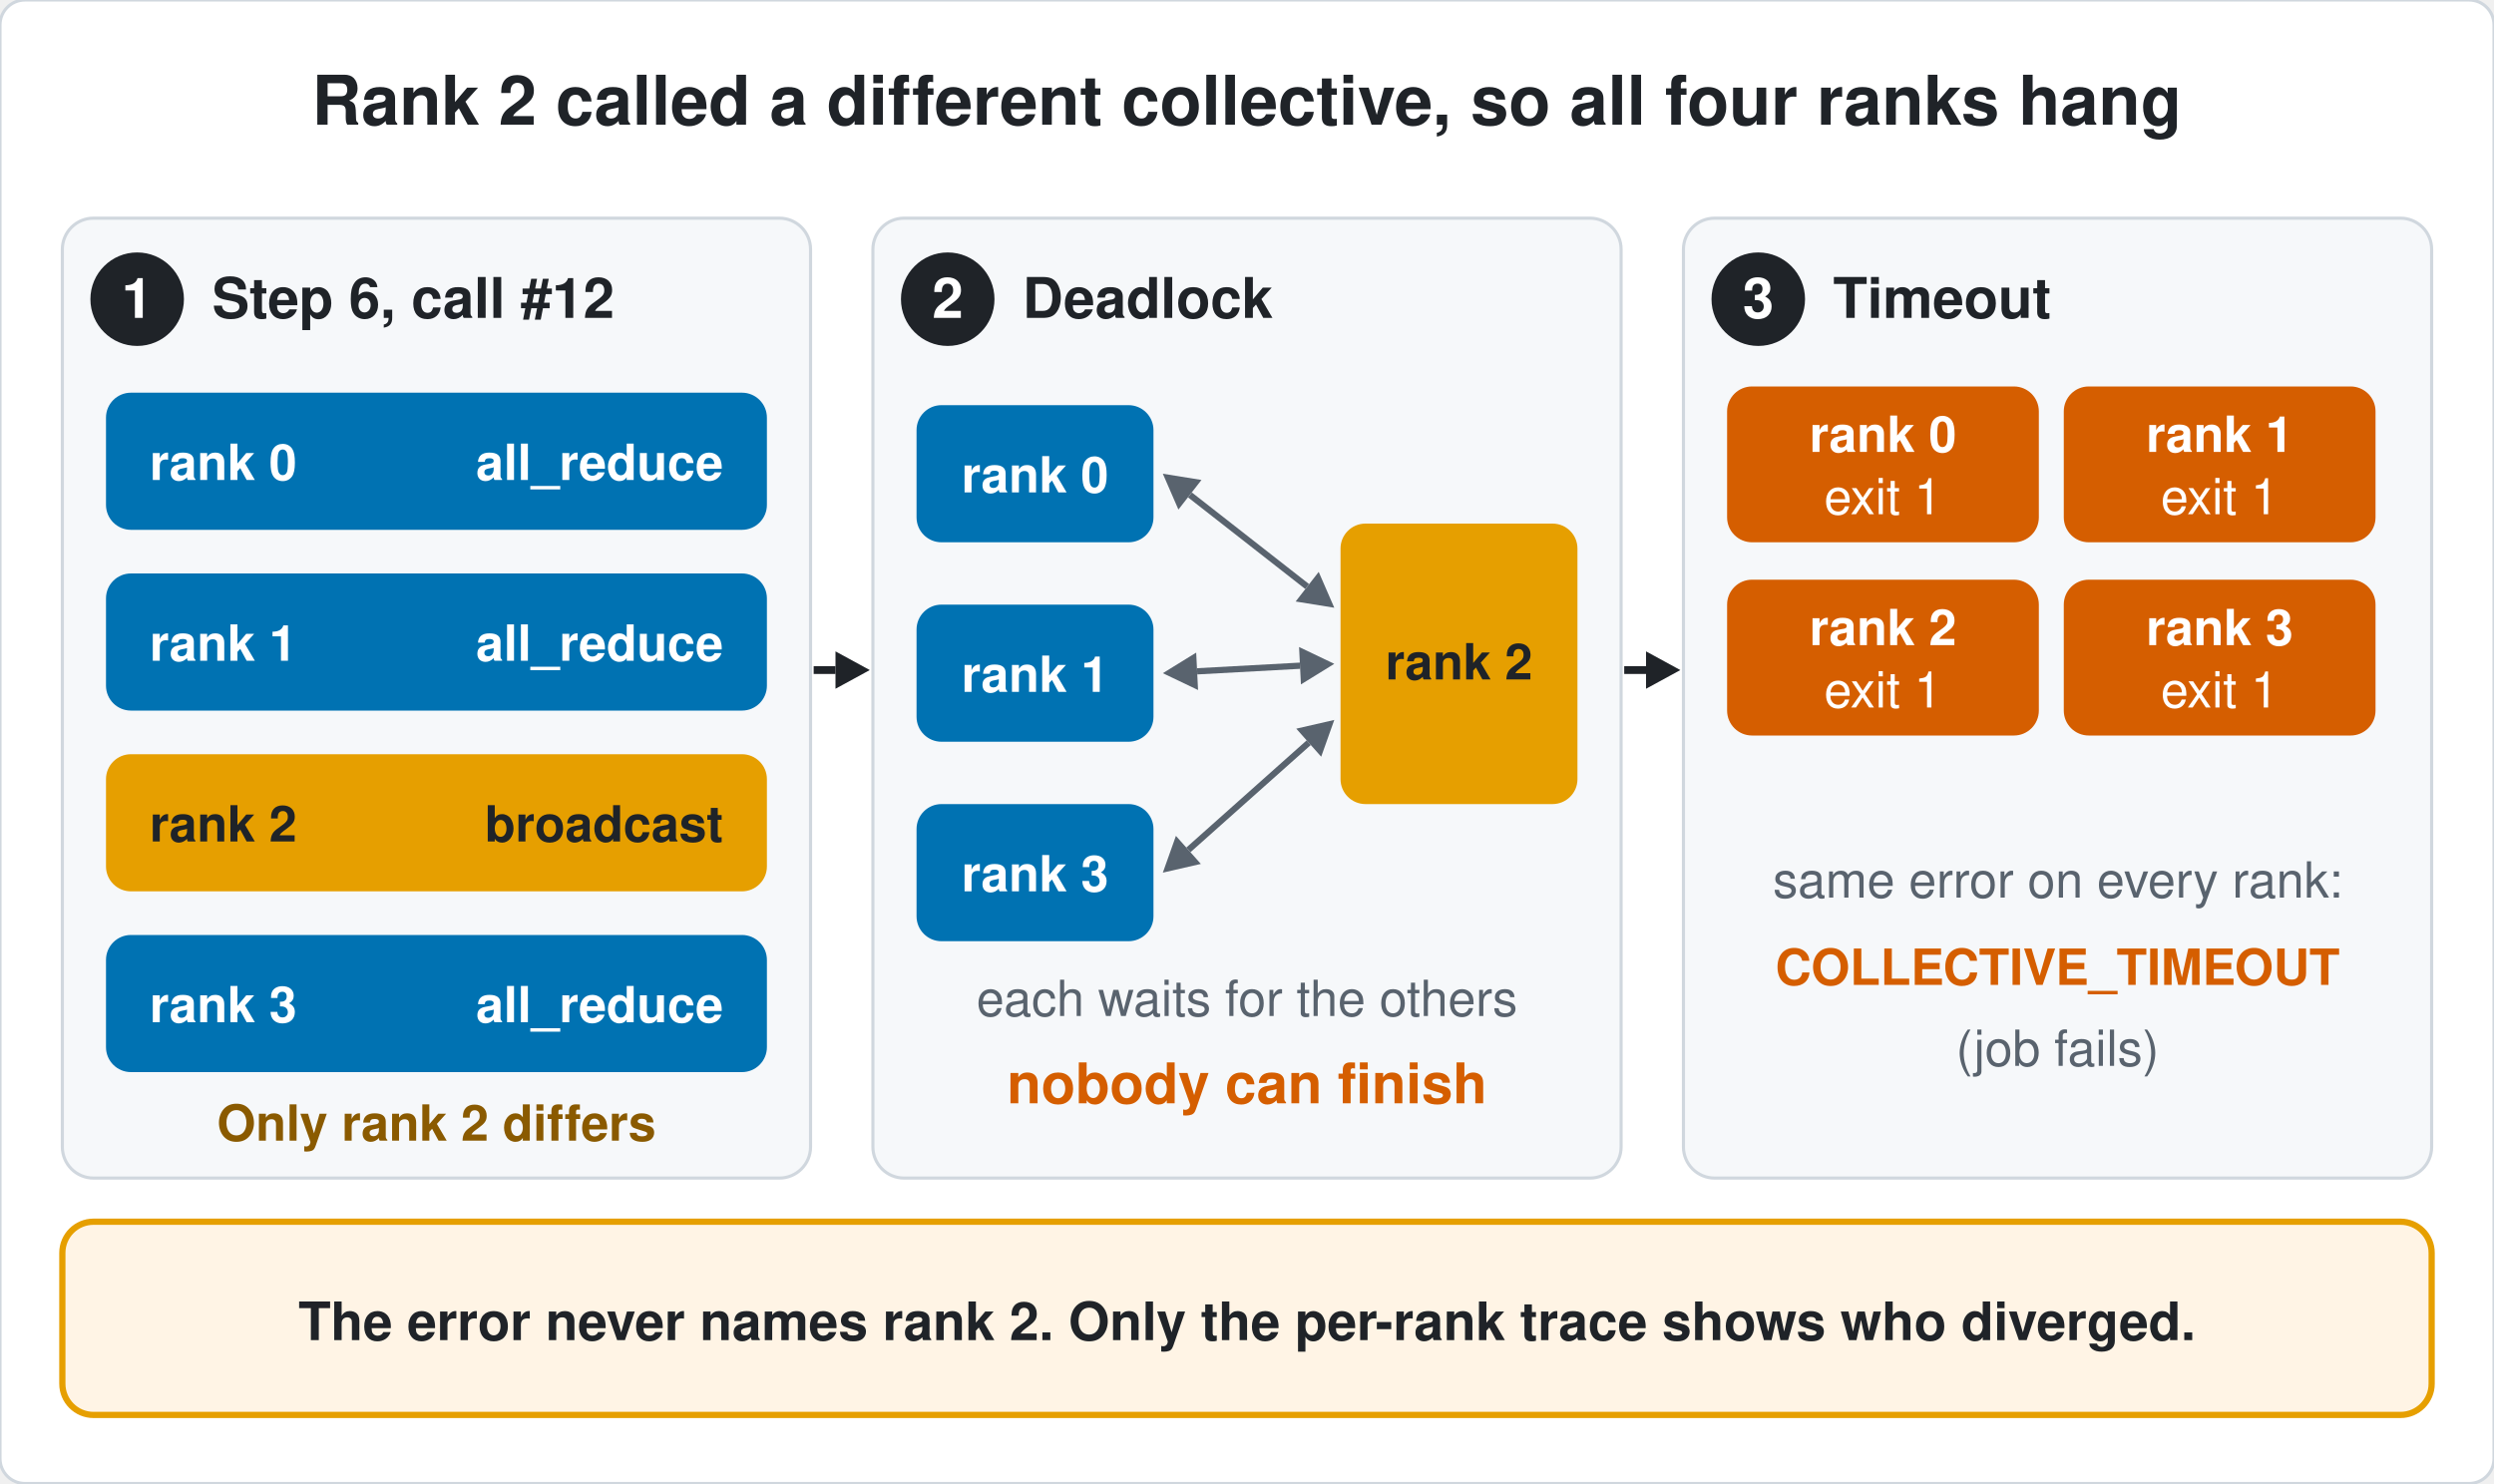
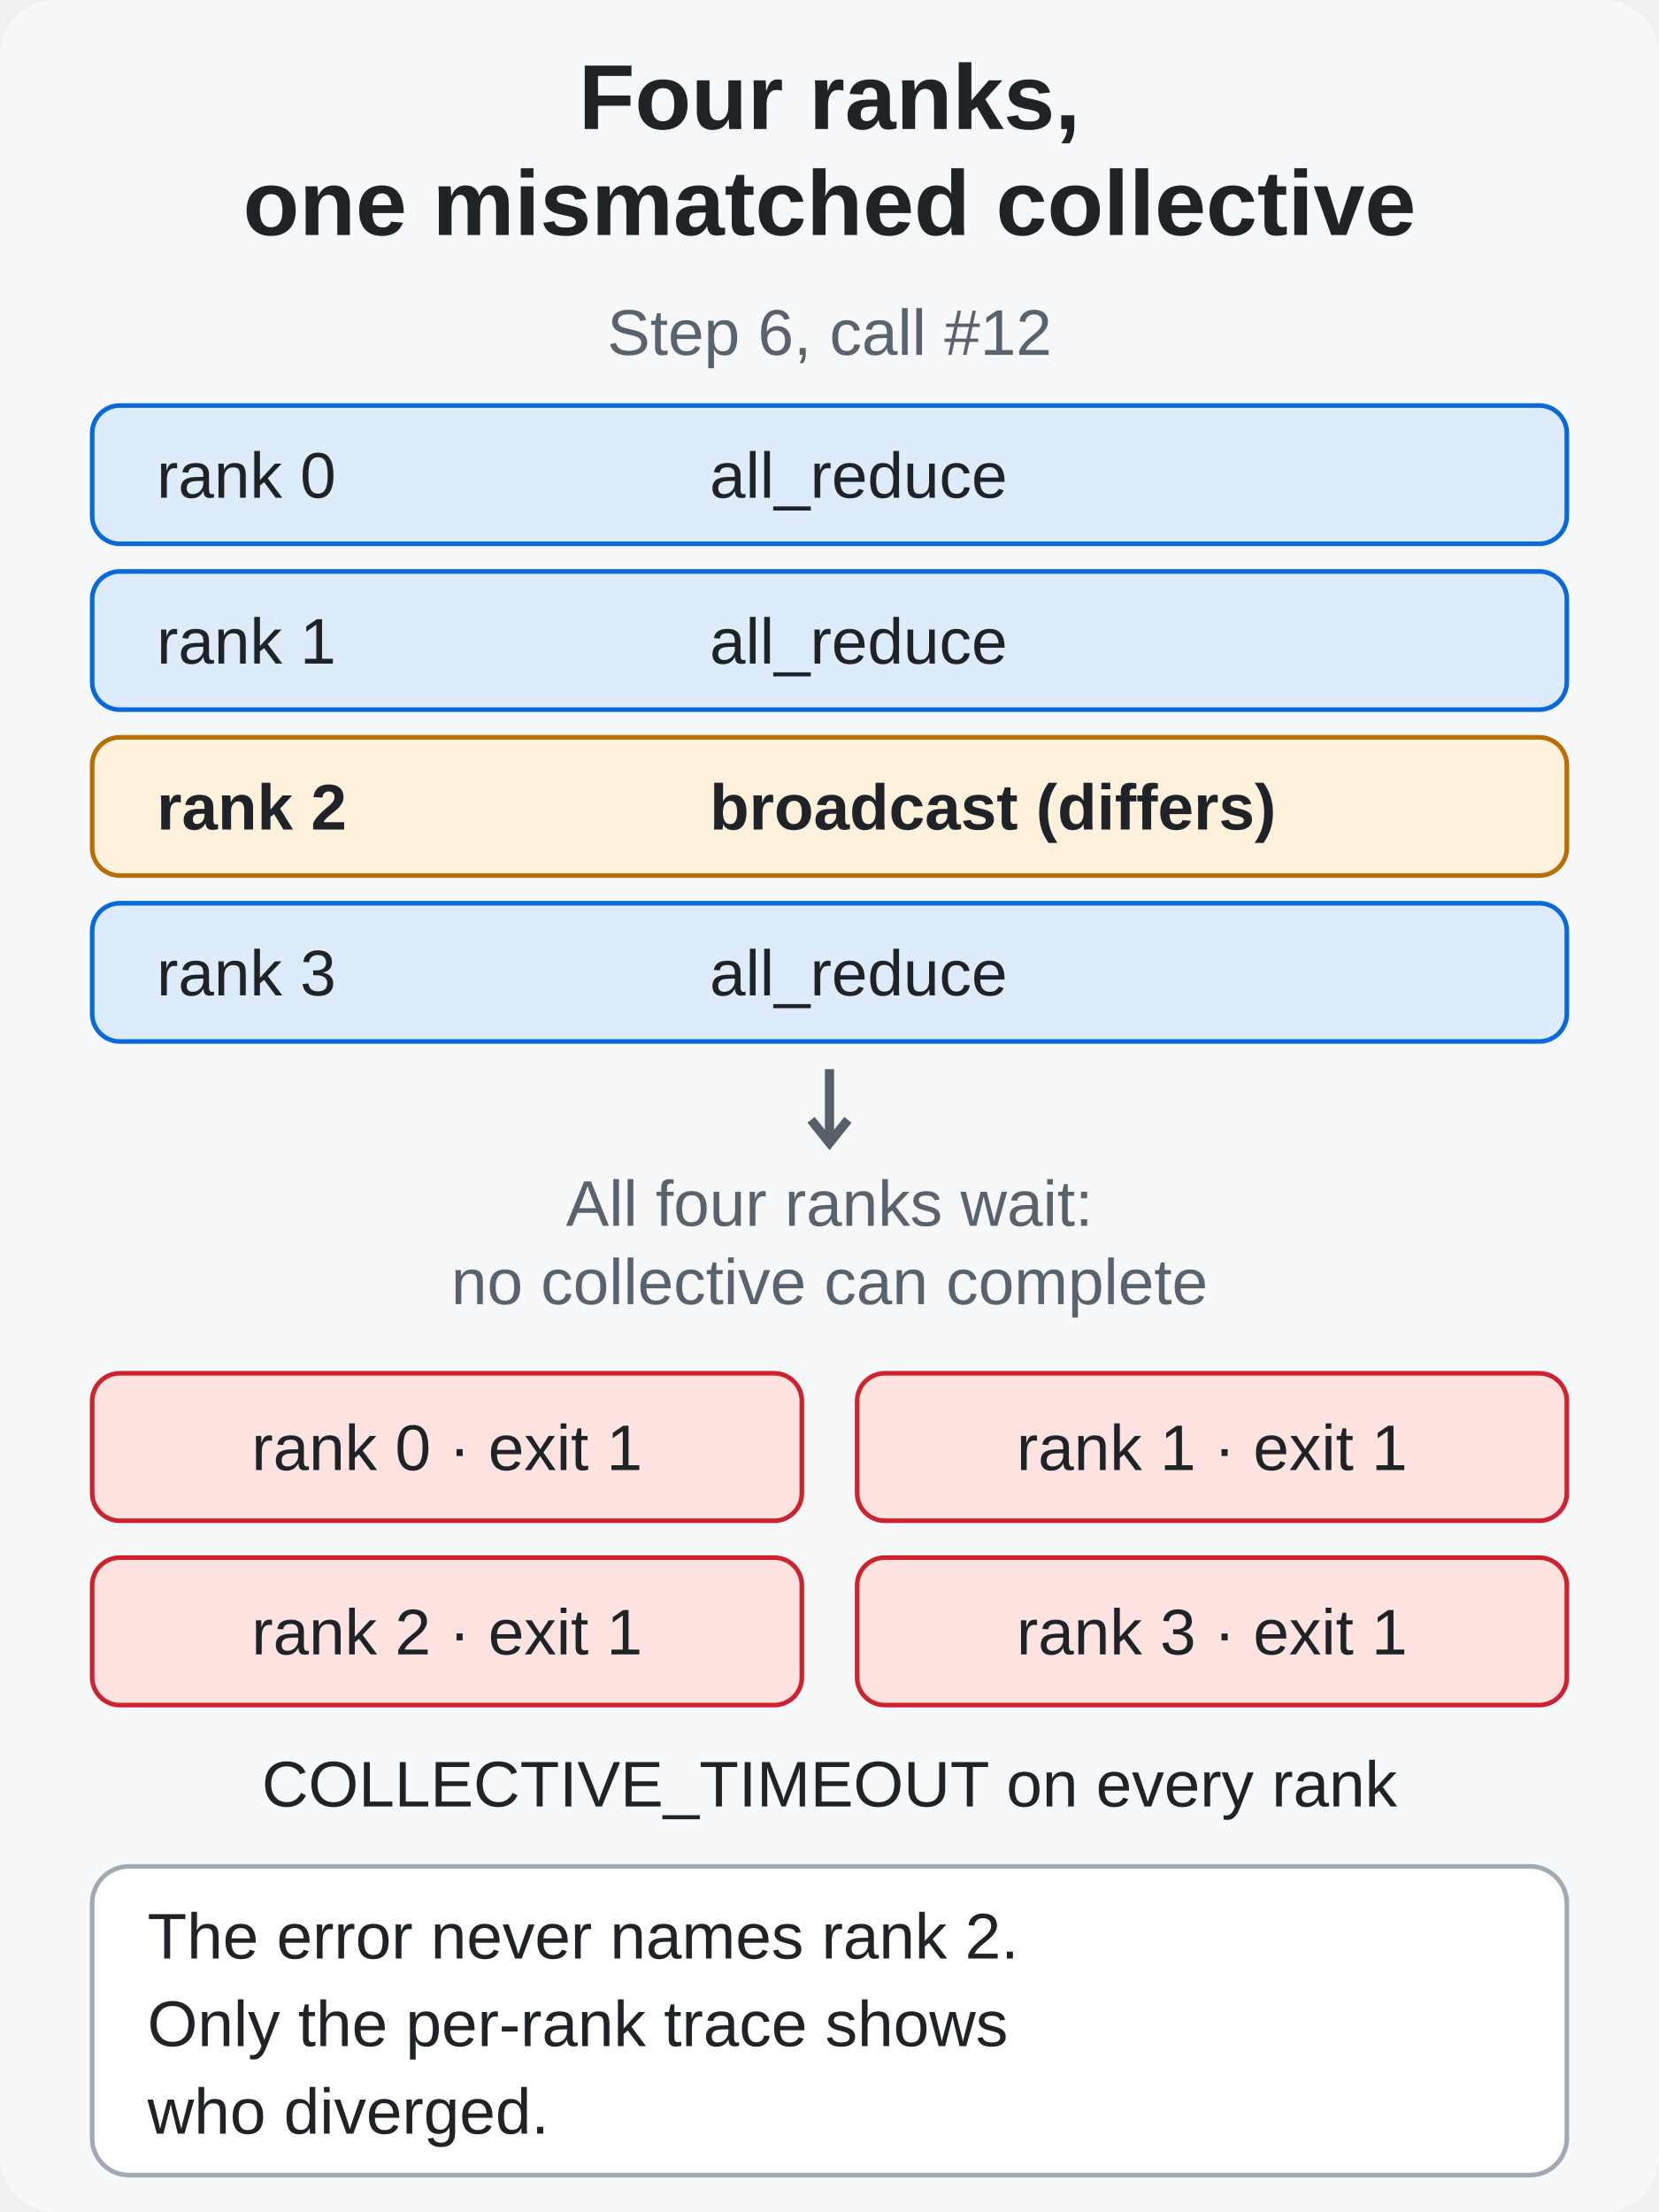
- <svg xmlns="http://www.w3.org/2000/svg" viewBox="0 0 800 476" width="800" height="476" role="img" aria-labelledby="t d">
-   <defs>
-     <marker id="arr" viewBox="0 0 10 10" refX="9" refY="5" markerWidth="7" markerHeight="7" orient="auto-start-reverse">
-       <path d="M0,0 L10,5 L0,10 z" fill="#1f2328" />
-     </marker>
-   </defs>
-   <rect x="0.0" y="0.0" width="800.0" height="476.0" rx="8" fill="#ffffff" stroke="#d0d7de" stroke-width="1" />
-   <text x="400.0" y="40.0" font-size="22" text-anchor="middle" font-weight="bold" fill="#1f2328" font-family="Helvetica, Arial, sans-serif">Rank 2 called a different collective, so all four ranks hang</text>
-   <rect x="20.0" y="70.0" width="240.0" height="308.0" rx="10" fill="#f6f8fa" stroke="#d0d7de" stroke-width="1" />
-   <circle cx="44.0" cy="96.0" r="15" fill="#1f2328" />
-   <text x="44.0" y="102.0" font-size="18" text-anchor="middle" font-weight="bold" fill="#ffffff" font-family="Helvetica, Arial, sans-serif">1</text>
-   <rect x="280.0" y="70.0" width="240.0" height="308.0" rx="10" fill="#f6f8fa" stroke="#d0d7de" stroke-width="1" />
-   <circle cx="304.0" cy="96.0" r="15" fill="#1f2328" />
-   <text x="304.0" y="102.0" font-size="18" text-anchor="middle" font-weight="bold" fill="#ffffff" font-family="Helvetica, Arial, sans-serif">2</text>
-   <rect x="540.0" y="70.0" width="240.0" height="308.0" rx="10" fill="#f6f8fa" stroke="#d0d7de" stroke-width="1" />
-   <circle cx="564.0" cy="96.0" r="15" fill="#1f2328" />
-   <text x="564.0" y="102.0" font-size="18" text-anchor="middle" font-weight="bold" fill="#ffffff" font-family="Helvetica, Arial, sans-serif">3</text>
-   <line x1="261.0" y1="215.0" x2="268.0" y2="215.0" stroke="#1f2328" stroke-width="2.5" />
-   <polygon points="279.0,215.0 268.0,221.0 268.0,209.0" fill="#1f2328" />
-   <line x1="521.0" y1="215.0" x2="528.0" y2="215.0" stroke="#1f2328" stroke-width="2.5" />
-   <polygon points="539.0,215.0 528.0,221.0 528.0,209.0" fill="#1f2328" />
-   <text x="68.0" y="102.0" font-size="18" text-anchor="start" font-weight="bold" fill="#1f2328" font-family="Helvetica, Arial, sans-serif">Step 6, call #12</text>
-   <rect x="34.0" y="126.0" width="212.0" height="44.0" rx="8" fill="#0072B2" stroke="none" stroke-width="1" />
-   <text x="48.0" y="154.0" font-size="16" text-anchor="start" font-weight="bold" fill="#ffffff" font-family="Helvetica, Arial, sans-serif">rank 0</text>
-   <text x="232.0" y="154.0" font-size="16" text-anchor="end" font-weight="bold" fill="#ffffff" font-family="Helvetica, Arial, sans-serif">all_reduce</text>
-   <rect x="34.0" y="184.0" width="212.0" height="44.0" rx="8" fill="#0072B2" stroke="none" stroke-width="1" />
-   <text x="48.0" y="212.0" font-size="16" text-anchor="start" font-weight="bold" fill="#ffffff" font-family="Helvetica, Arial, sans-serif">rank 1</text>
-   <text x="232.0" y="212.0" font-size="16" text-anchor="end" font-weight="bold" fill="#ffffff" font-family="Helvetica, Arial, sans-serif">all_reduce</text>
-   <rect x="34.0" y="242.0" width="212.0" height="44.0" rx="8" fill="#E69F00" stroke="none" stroke-width="1" />
-   <text x="48.0" y="270.0" font-size="16" text-anchor="start" font-weight="bold" fill="#1f2328" font-family="Helvetica, Arial, sans-serif">rank 2</text>
-   <text x="232.0" y="270.0" font-size="16" text-anchor="end" font-weight="bold" fill="#1f2328" font-family="Helvetica, Arial, sans-serif">broadcast</text>
-   <rect x="34.0" y="300.0" width="212.0" height="44.0" rx="8" fill="#0072B2" stroke="none" stroke-width="1" />
-   <text x="48.0" y="328.0" font-size="16" text-anchor="start" font-weight="bold" fill="#ffffff" font-family="Helvetica, Arial, sans-serif">rank 3</text>
-   <text x="232.0" y="328.0" font-size="16" text-anchor="end" font-weight="bold" fill="#ffffff" font-family="Helvetica, Arial, sans-serif">all_reduce</text>
-   <text x="140.0" y="366.0" font-size="16" text-anchor="middle" font-weight="bold" fill="#8a5a00" font-family="Helvetica, Arial, sans-serif">Only rank 2 differs</text>
-   <text x="328.0" y="102.0" font-size="18" text-anchor="start" font-weight="bold" fill="#1f2328" font-family="Helvetica, Arial, sans-serif">Deadlock</text>
-   <rect x="430.0" y="168.0" width="76.0" height="90.0" rx="8" fill="#E69F00" stroke="none" stroke-width="1" />
-   <text x="468.0" y="218.0" font-size="16" text-anchor="middle" font-weight="bold" fill="#1f2328" font-family="Helvetica, Arial, sans-serif">rank 2</text>
-   <rect x="294.0" y="130.0" width="76.0" height="44.0" rx="8" fill="#0072B2" stroke="none" stroke-width="1" />
-   <text x="332.0" y="158.0" font-size="16" text-anchor="middle" font-weight="bold" fill="#ffffff" font-family="Helvetica, Arial, sans-serif">rank 0</text>
-   <line x1="381.7" y1="158.8" x2="419.3" y2="188.2" stroke="#59636e" stroke-width="2" />
-   <polygon points="428.0,195.0 415.6,193.0 423.0,183.5" fill="#59636e" />
-   <polygon points="373.0,152.0 385.4,154.0 378.0,163.5" fill="#59636e" />
-   <rect x="294.0" y="194.0" width="76.0" height="44.0" rx="8" fill="#0072B2" stroke="none" stroke-width="1" />
-   <text x="332.0" y="222.0" font-size="16" text-anchor="middle" font-weight="bold" fill="#ffffff" font-family="Helvetica, Arial, sans-serif">rank 1</text>
-   <line x1="384.0" y1="215.4" x2="417.0" y2="213.6" stroke="#59636e" stroke-width="2" />
-   <polygon points="428.0,213.0 417.3,219.6 416.7,207.6" fill="#59636e" />
-   <polygon points="373.0,216.0 383.7,209.4 384.3,221.4" fill="#59636e" />
-   <rect x="294.0" y="258.0" width="76.0" height="44.0" rx="8" fill="#0072B2" stroke="none" stroke-width="1" />
-   <text x="332.0" y="286.0" font-size="16" text-anchor="middle" font-weight="bold" fill="#ffffff" font-family="Helvetica, Arial, sans-serif">rank 3</text>
-   <line x1="381.2" y1="272.7" x2="419.8" y2="238.3" stroke="#59636e" stroke-width="2" />
-   <polygon points="428.0,231.0 423.8,242.8 415.8,233.8" fill="#59636e" />
-   <polygon points="373.0,280.0 377.2,268.2 385.2,277.2" fill="#59636e" />
-   <text x="400.0" y="326.0" font-size="16" text-anchor="middle" font-weight="normal" fill="#59636e" font-family="Helvetica, Arial, sans-serif">each waits for the others</text>
-   <text x="400.0" y="354.0" font-size="18" text-anchor="middle" font-weight="bold" fill="#D55E00" font-family="Helvetica, Arial, sans-serif">nobody can finish</text>
-   <text x="588.0" y="102.0" font-size="18" text-anchor="start" font-weight="bold" fill="#1f2328" font-family="Helvetica, Arial, sans-serif">Timeout</text>
-   <rect x="554.0" y="124.0" width="100.0" height="50.0" rx="8" fill="#D55E00" stroke="none" stroke-width="1" />
-   <text x="604.0" y="145.0" font-size="16" text-anchor="middle" font-weight="bold" fill="#ffffff" font-family="Helvetica, Arial, sans-serif">rank 0</text>
-   <text x="604.0" y="165.0" font-size="16" text-anchor="middle" font-weight="normal" fill="#ffffff" font-family="Helvetica, Arial, sans-serif">exit 1</text>
-   <rect x="662.0" y="124.0" width="100.0" height="50.0" rx="8" fill="#D55E00" stroke="none" stroke-width="1" />
-   <text x="712.0" y="145.0" font-size="16" text-anchor="middle" font-weight="bold" fill="#ffffff" font-family="Helvetica, Arial, sans-serif">rank 1</text>
-   <text x="712.0" y="165.0" font-size="16" text-anchor="middle" font-weight="normal" fill="#ffffff" font-family="Helvetica, Arial, sans-serif">exit 1</text>
-   <rect x="554.0" y="186.0" width="100.0" height="50.0" rx="8" fill="#D55E00" stroke="none" stroke-width="1" />
-   <text x="604.0" y="207.0" font-size="16" text-anchor="middle" font-weight="bold" fill="#ffffff" font-family="Helvetica, Arial, sans-serif">rank 2</text>
-   <text x="604.0" y="227.0" font-size="16" text-anchor="middle" font-weight="normal" fill="#ffffff" font-family="Helvetica, Arial, sans-serif">exit 1</text>
-   <rect x="662.0" y="186.0" width="100.0" height="50.0" rx="8" fill="#D55E00" stroke="none" stroke-width="1" />
-   <text x="712.0" y="207.0" font-size="16" text-anchor="middle" font-weight="bold" fill="#ffffff" font-family="Helvetica, Arial, sans-serif">rank 3</text>
-   <text x="712.0" y="227.0" font-size="16" text-anchor="middle" font-weight="normal" fill="#ffffff" font-family="Helvetica, Arial, sans-serif">exit 1</text>
-   <text x="660.0" y="288.0" font-size="16" text-anchor="middle" font-weight="normal" fill="#59636e" font-family="Helvetica, Arial, sans-serif">same error on every rank:</text>
-   <text x="660.0" y="316.0" font-size="16" text-anchor="middle" font-weight="bold" fill="#D55E00" font-family="Helvetica, Arial, sans-serif">COLLECTIVE_TIMEOUT</text>
-   <text x="660.0" y="342.0" font-size="16" text-anchor="middle" font-weight="normal" fill="#59636e" font-family="Helvetica, Arial, sans-serif">(job fails)</text>
-   <rect x="20.0" y="392.0" width="760.0" height="62.0" rx="10" fill="#fff4e5" stroke="#E69F00" stroke-width="2" />
-   <text x="400.0" y="430.0" font-size="17" text-anchor="middle" font-weight="bold" fill="#1f2328" font-family="Helvetica, Arial, sans-serif">The error never names rank 2. Only the per-rank trace shows who diverged.</text>
+ <svg xmlns="http://www.w3.org/2000/svg" viewBox="0 0 360 480" width="360" height="480" role="img" aria-labelledby="title description">
+   <style>
+ text{font-family:Arial,Helvetica,sans-serif;font-size:14px}
+ .bg{fill:#f6f8fa}.box{fill:#fff;stroke:#a1aab4}.ink{fill:#1f2328}.sub{fill:#59636e}.sbox{fill:#eef4fd;stroke:#0969da}.untrusted{fill:#fff1ee;stroke:#cf222e}.owned{fill:#ebf3ff;stroke:#0969da}.outside{fill:#e8f7ec;stroke:#1a7f37}.arrow{stroke:#57606a;fill:none}
+ .orange{fill:#fff1dc;stroke:#b86e00}.blue{fill:#ddebfb;stroke:#0969da}.exit{fill:#ffe3e0;stroke:#cf222e}
+ .heading{font-size:20px;font-weight:700}
+ @media(prefers-color-scheme:dark){
+ .bg{fill:#0d1117}.box{fill:#161b22;stroke:#697580}.ink{fill:#e6edf3}.sub{fill:#a7b0bc}.sbox{fill:#12253a;stroke:#58a6ff}.untrusted{fill:#301d23;stroke:#f85149}.owned{fill:#152a43;stroke:#58a6ff}.outside{fill:#132c20;stroke:#3fb950}.arrow{stroke:#a7b0bc}
+ .orange{fill:#3a2a10;stroke:#f0ad4e}.blue{fill:#152a43;stroke:#58a6ff}.exit{fill:#301d23;stroke:#f85149}
+ }
+ </style>
+   <rect class="bg" width="360" height="480" rx="12" />
+   <g text-anchor="middle">
+     <text class="ink heading" x="180" y="28">Four ranks,</text>
+     <text class="ink heading" x="180" y="51">one mismatched collective</text>
+     <text class="sub" x="180" y="77">Step 6, call #12</text>
+   </g>
+   <rect class="blue" x="20" y="88" width="320" height="30" rx="6" />
+   <rect class="blue" x="20" y="124" width="320" height="30" rx="6" />
+   <rect class="orange" x="20" y="160" width="320" height="30" rx="6" />
+   <rect class="blue" x="20" y="196" width="320" height="30" rx="6" />
+   <g class="ink">
+     <text x="34" y="108">rank 0</text>
+     <text x="154" y="108">all_reduce</text>
+     <text x="34" y="144">rank 1</text>
+     <text x="154" y="144">all_reduce</text>
+     <text x="34" y="180" font-weight="700">rank 2</text>
+     <text x="154" y="180" font-weight="700">broadcast (differs)</text>
+     <text x="34" y="216">rank 3</text>
+     <text x="154" y="216">all_reduce</text>
+   </g>
+   <path class="arrow" d="M180 232v16m-4-5 4 5 4-5" stroke-width="2" />
+   <g class="sub" text-anchor="middle">
+     <text x="180" y="266">All four ranks wait:</text>
+     <text x="180" y="283">no collective can complete</text>
+   </g>
+   <rect class="exit" x="20" y="298" width="154" height="32" rx="6" />
+   <rect class="exit" x="186" y="298" width="154" height="32" rx="6" />
+   <rect class="exit" x="20" y="338" width="154" height="32" rx="6" />
+   <rect class="exit" x="186" y="338" width="154" height="32" rx="6" />
+   <g class="ink" text-anchor="middle">
+     <text x="97" y="319">rank 0 · exit 1</text>
+     <text x="263" y="319">rank 1 · exit 1</text>
+     <text x="97" y="359">rank 2 · exit 1</text>
+     <text x="263" y="359">rank 3 · exit 1</text>
+     <text x="180" y="392">COLLECTIVE_TIMEOUT on every rank</text>
+   </g>
+   <rect class="box" x="20" y="405" width="320" height="67" rx="8" />
+   <g class="ink">
+     <text x="32" y="425">The error never names rank 2.</text>
+     <text x="32" y="444">Only the per-rank trace shows</text>
+     <text x="32" y="463">who diverged.</text>
+   </g>
</svg>
